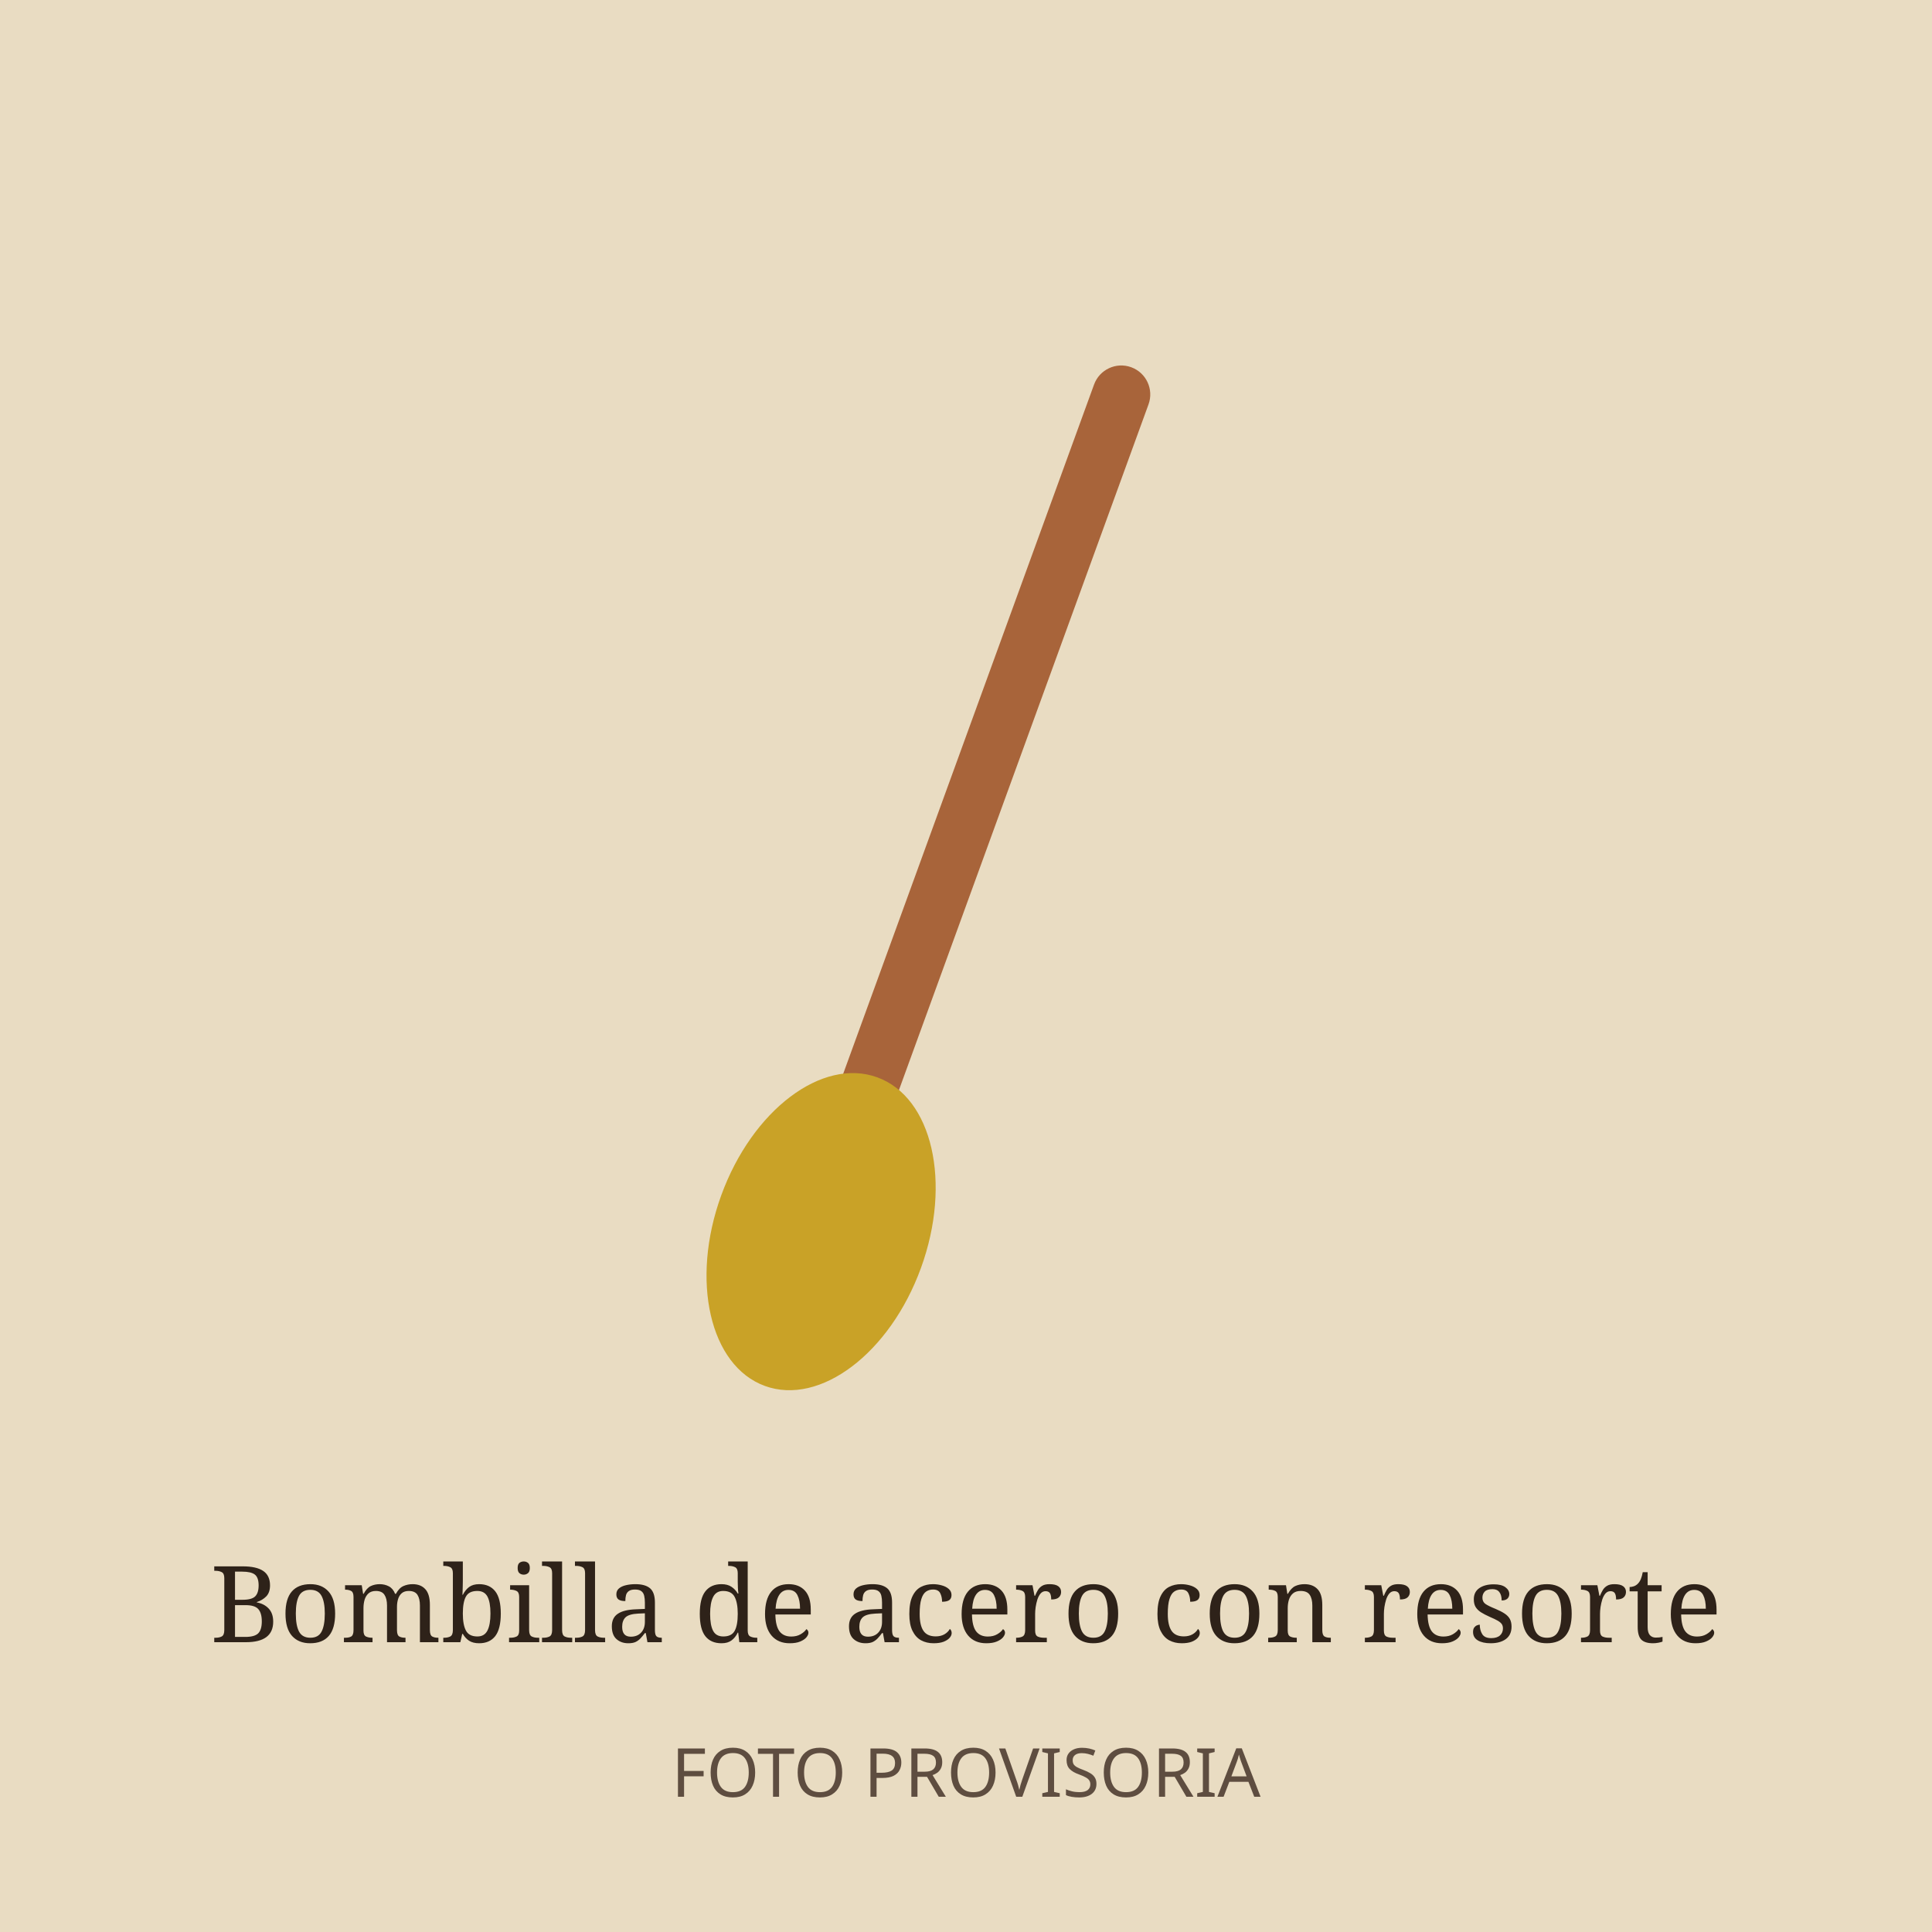
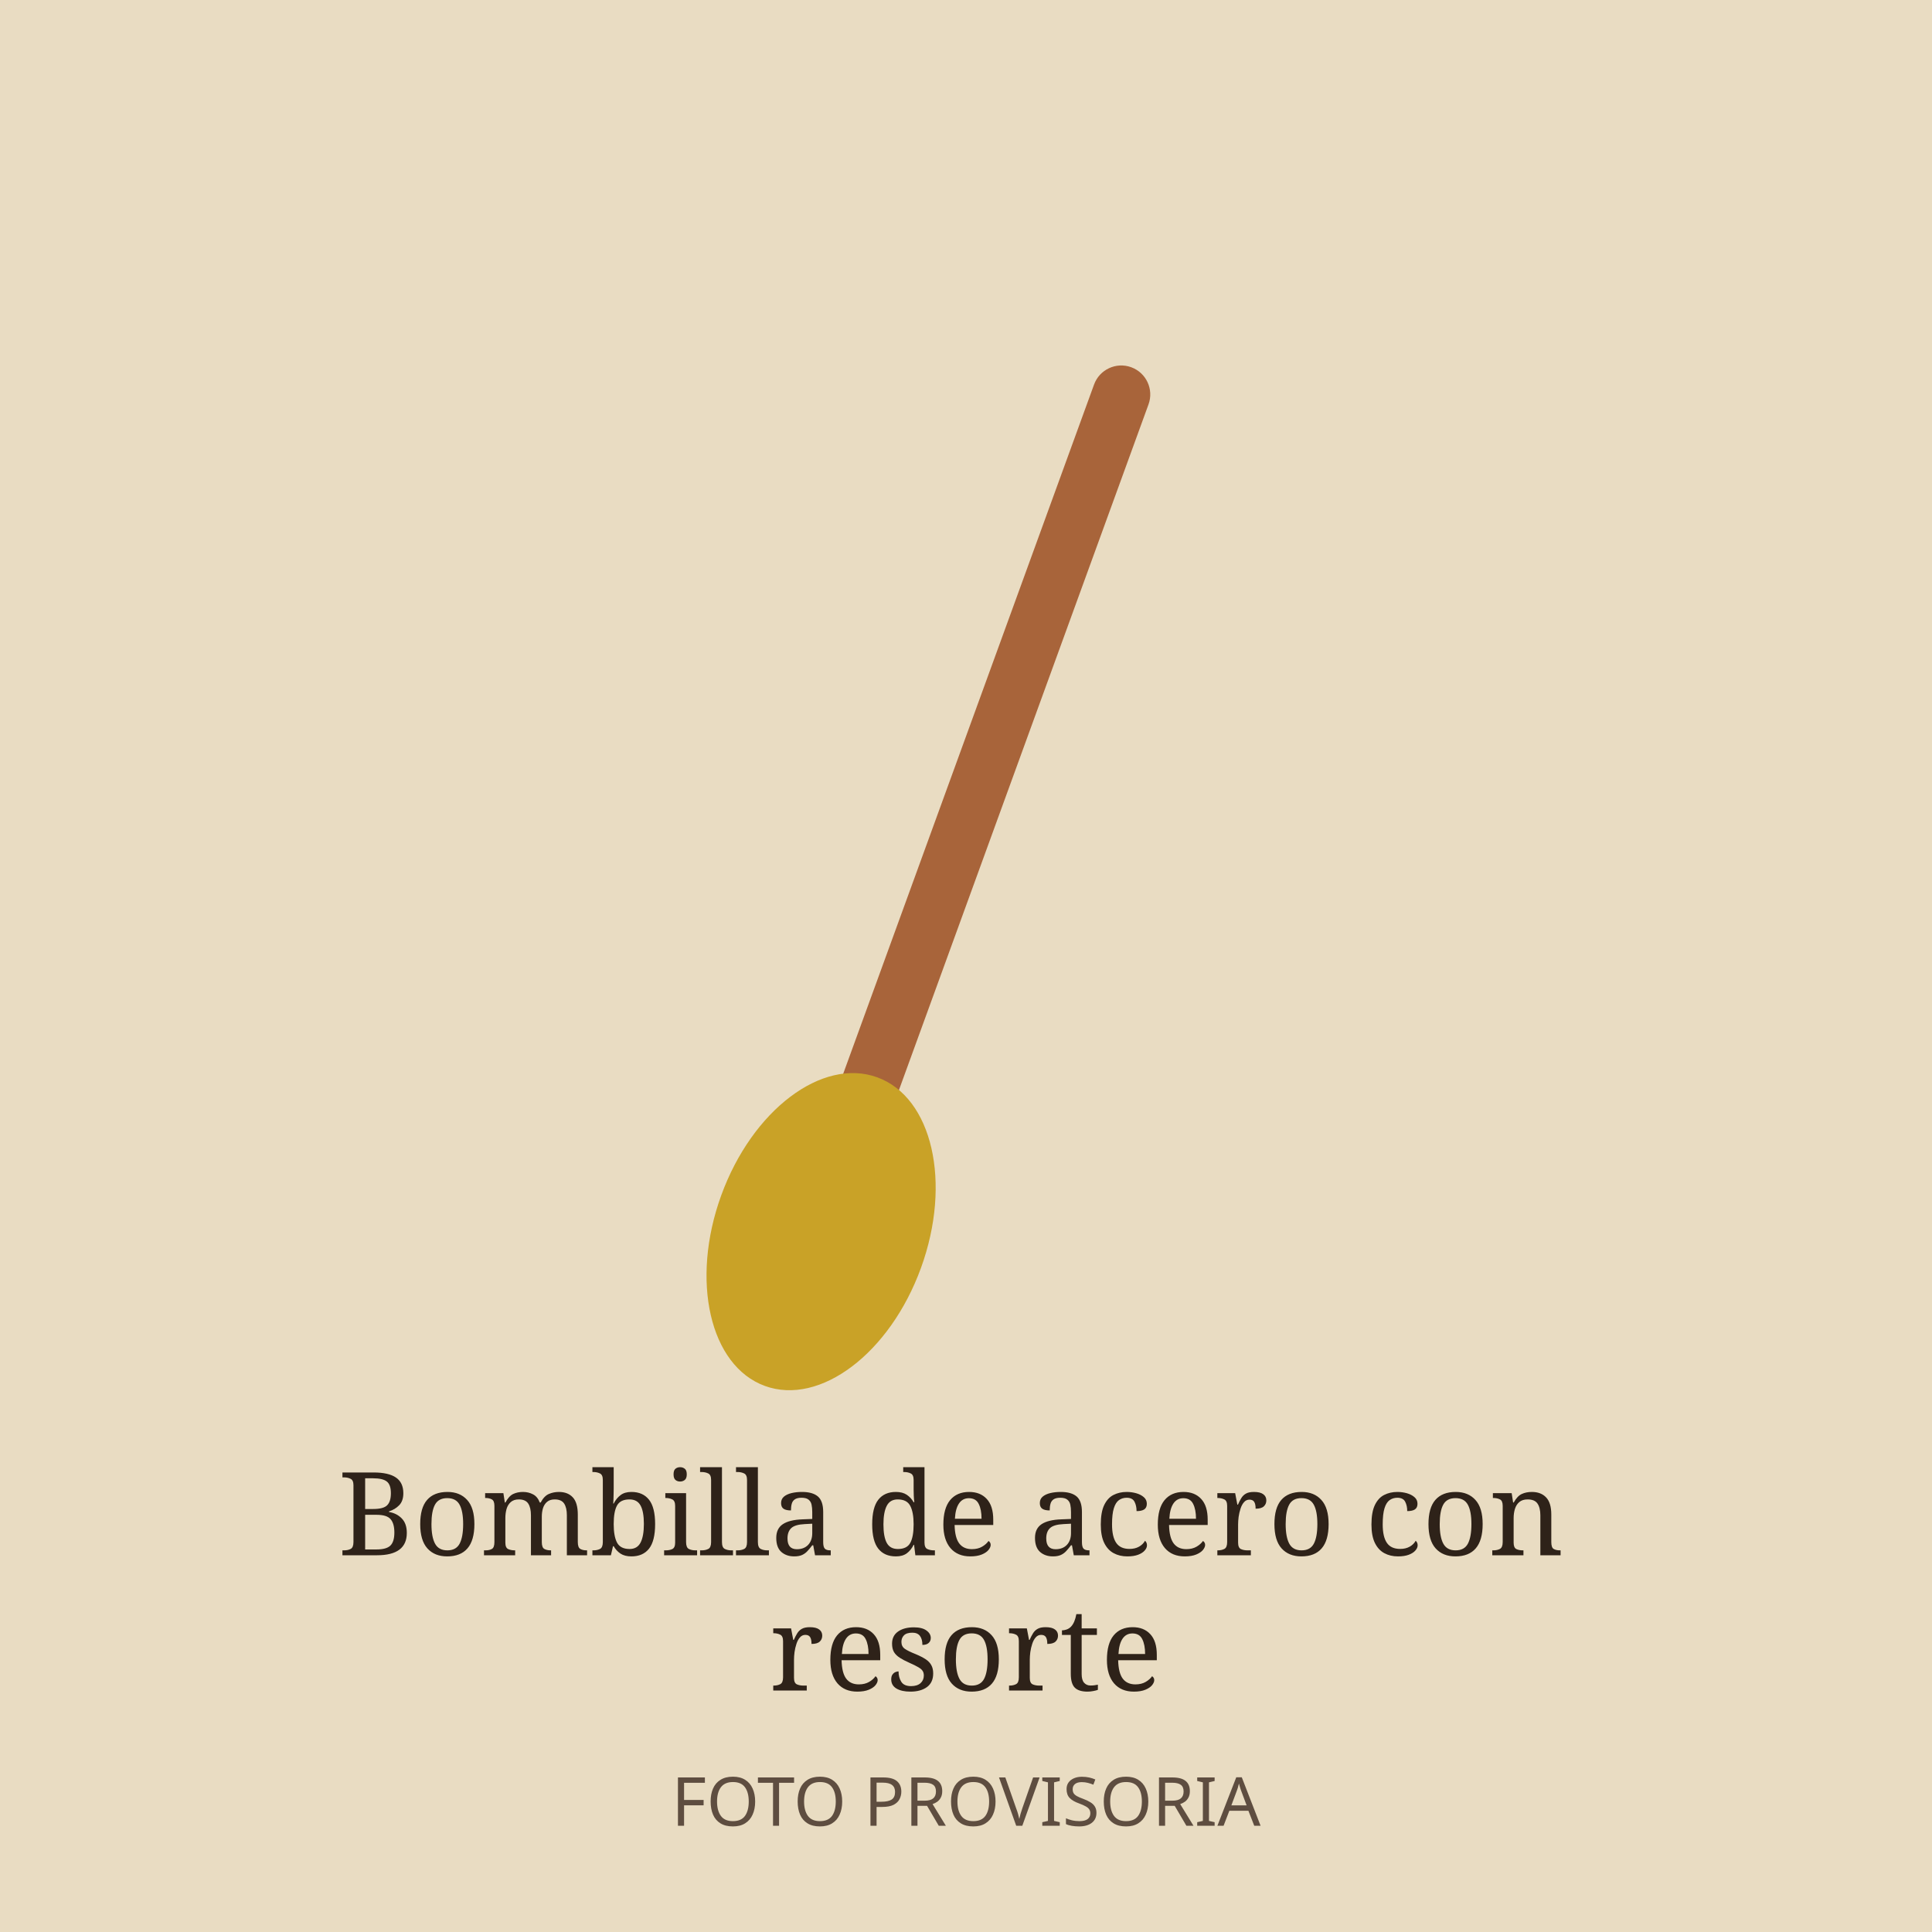
<svg xmlns="http://www.w3.org/2000/svg" viewBox="0 0 400 400" width="400" height="400">
  <rect width="400" height="400" fill="#e9dcc2" />
  <rect x="194" y="70" width="12" height="200" rx="6" transform="rotate(20 200 170)" fill="#a8643a" />
  <ellipse cx="170" cy="255" rx="22" ry="34" transform="rotate(20 170 255)" fill="#c9a227" />
-   <text x="200" y="340" text-anchor="middle" font-family="Georgia, serif" font-size="22" fill="#2e2219">Bombilla de acero con resorte</text>
-   <text x="200" y="372" text-anchor="middle" font-family="sans-serif" font-size="14" fill="#5e4d40">FOTO PROVISORIA</text>
+   <text x="200" y="322" text-anchor="middle" font-family="Georgia, serif" font-size="24" fill="#2e2219">
+     <tspan x="200" dy="0">Bombilla de acero con</tspan>
+     <tspan x="200" dy="28">resorte</tspan>
+   </text>
+   <text x="200" y="378" text-anchor="middle" font-family="sans-serif" font-size="14" fill="#5e4d40">FOTO PROVISORIA</text>
</svg>
